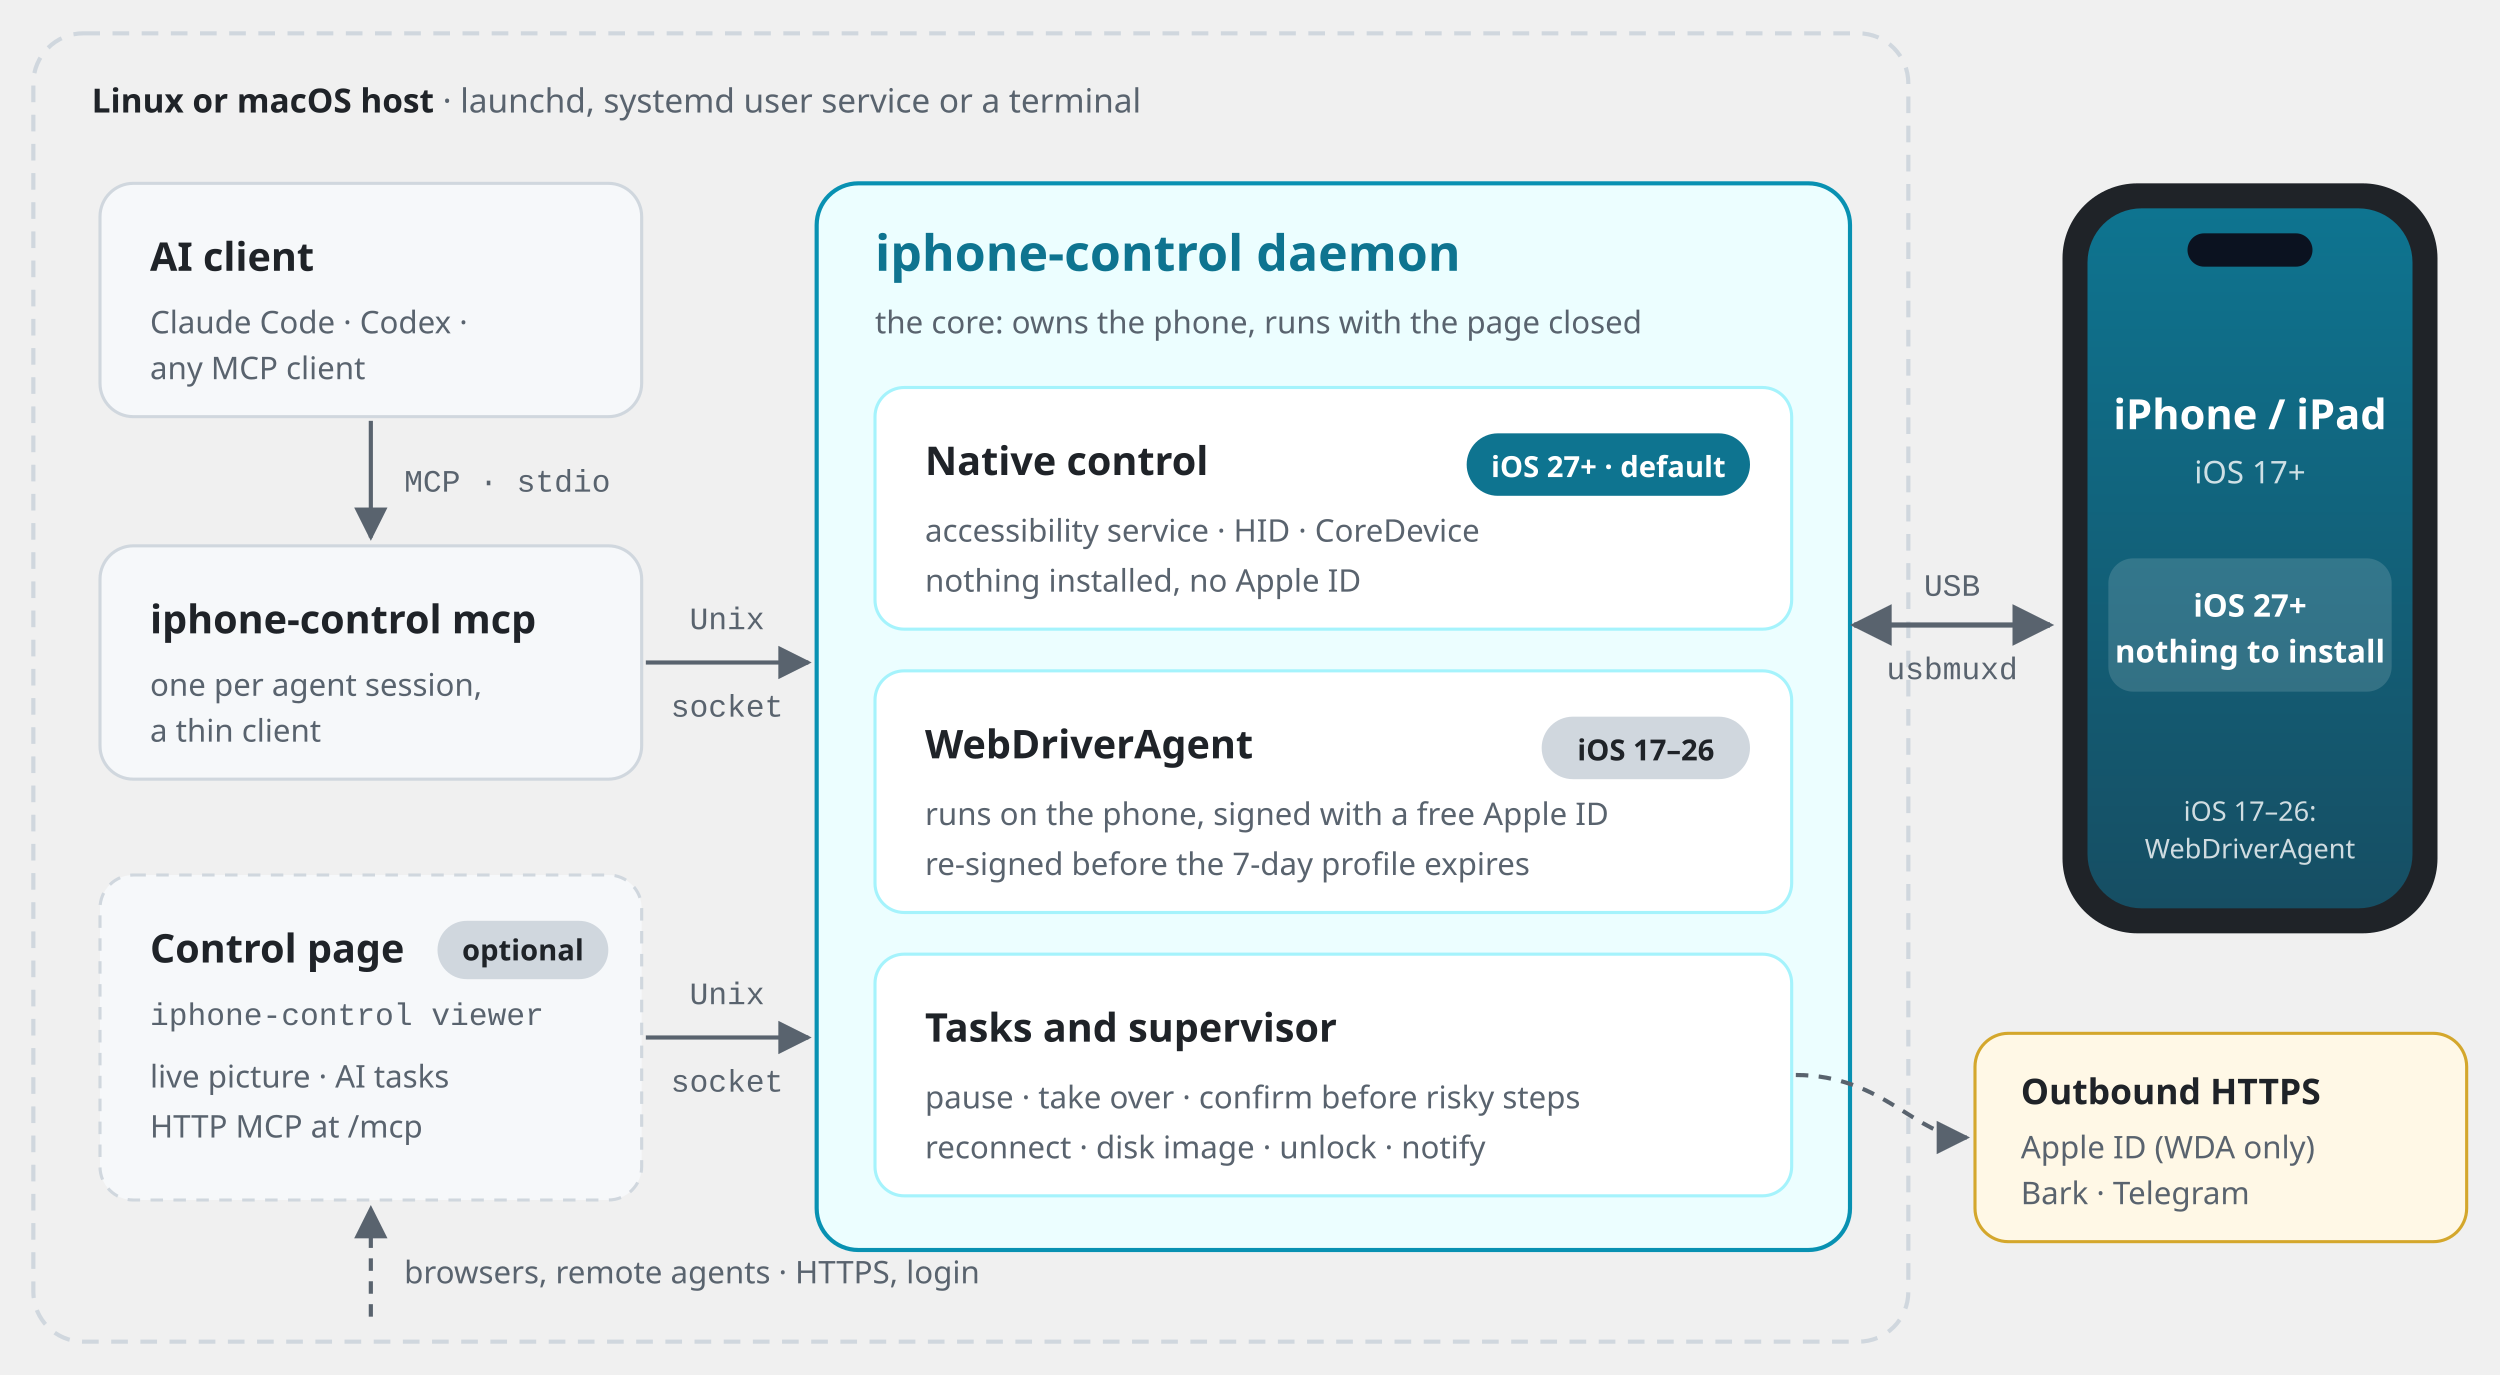
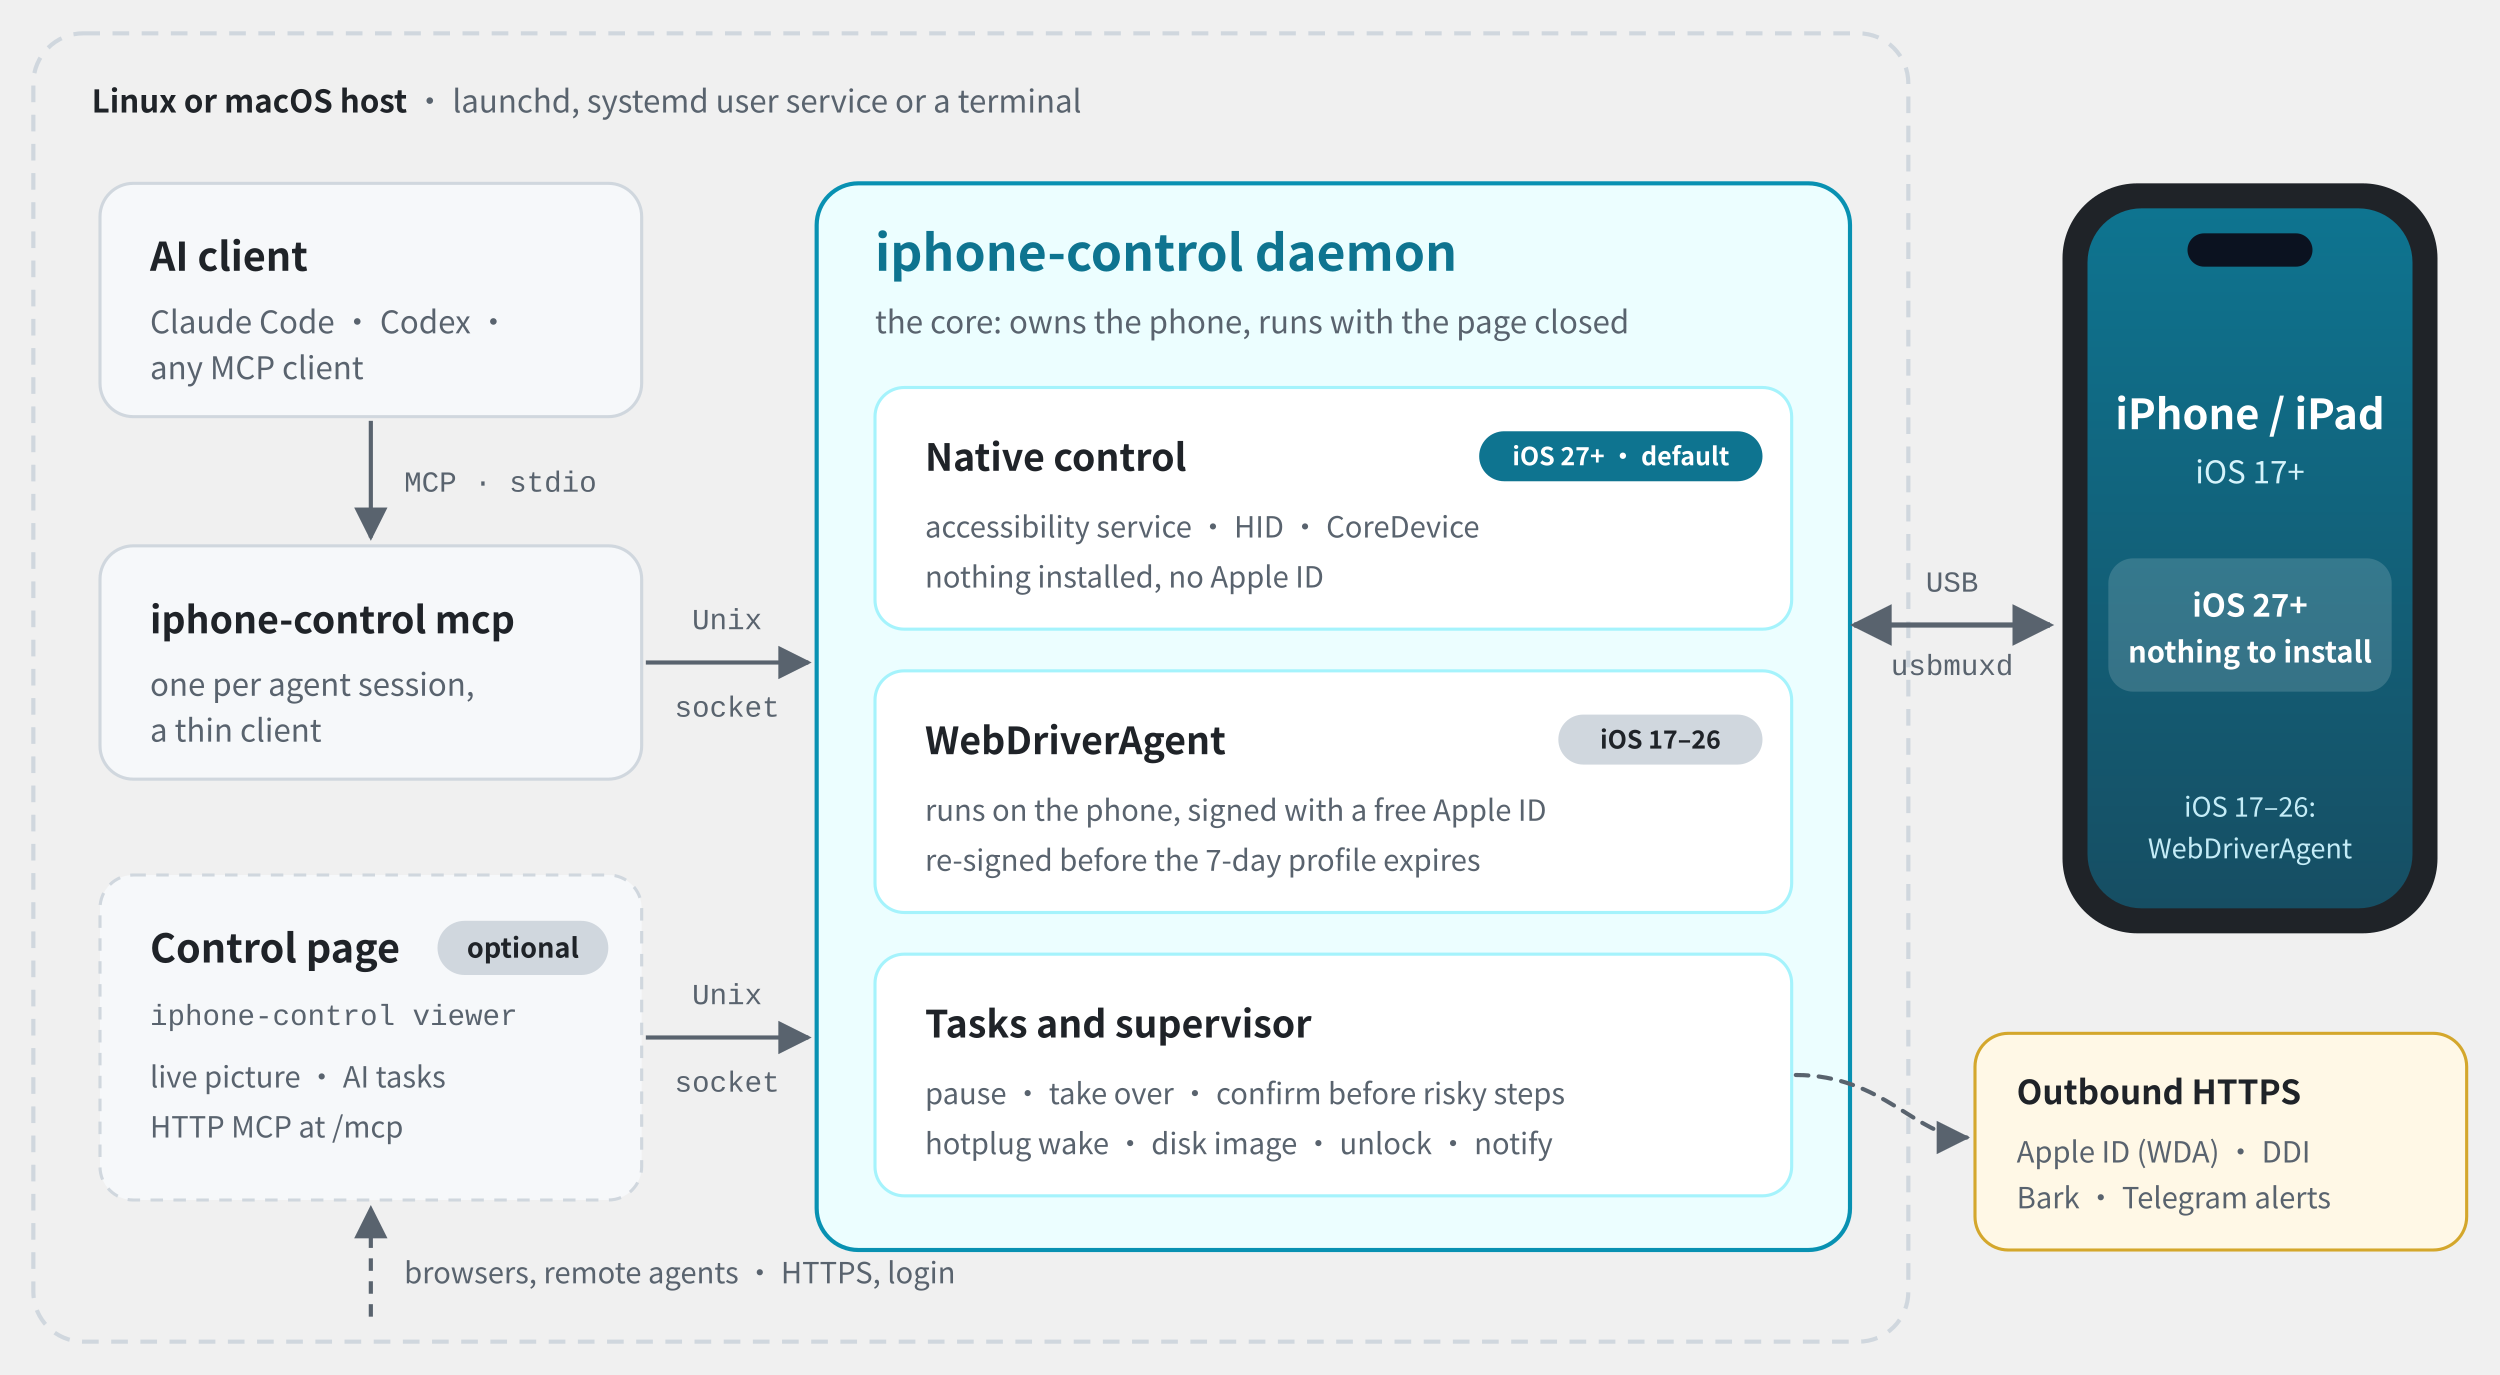
<svg xmlns="http://www.w3.org/2000/svg" viewBox="0 0 1200 660" width="1200" height="660" role="img" aria-label="iphone-control architecture: AI clients use iphone-control mcp over stdio, and the optional control page (iphone-control viewer) serves browsers and remote agents over HTTPS; both talk to the daemon over a Unix socket. The daemon is the core: it owns the iPhone or iPad over USB, natively on iOS 27 and later and through WebDriverAgent on iOS 17 to 26, and keeps running with the control page closed">
  <defs>
    <marker id="arrow" viewBox="0 0 10 10" refX="9" refY="5" markerWidth="8" markerHeight="8" orient="auto-start-reverse">
      <path d="M0 0 L10 5 L0 10 Z" fill="#59636e" />
+     </marker>
+     <marker id="arrow-brand" viewBox="0 0 10 10" refX="9" refY="5" markerWidth="8" markerHeight="8" orient="auto-start-reverse">
+       <path d="M0 0 L10 5 L0 10 Z" fill="#0891b2" />
+     </marker>
+     <marker id="arrow-green" viewBox="0 0 10 10" refX="9" refY="5" markerWidth="8" markerHeight="8" orient="auto-start-reverse">
+       <path d="M0 0 L10 5 L0 10 Z" fill="#16a34a" />
+     </marker>
+     <marker id="arrow-amber" viewBox="0 0 10 10" refX="9" refY="5" markerWidth="8" markerHeight="8" orient="auto-start-reverse">
+       <path d="M0 0 L10 5 L0 10 Z" fill="#d4a72c" />
+     </marker>
+     <marker id="arrow-red" viewBox="0 0 10 10" refX="9" refY="5" markerWidth="8" markerHeight="8" orient="auto-start-reverse">
+       <path d="M0 0 L10 5 L0 10 Z" fill="#dc2626" />
+     </marker>
+     <marker id="arrow-purple" viewBox="0 0 10 10" refX="9" refY="5" markerWidth="8" markerHeight="8" orient="auto-start-reverse">
+       <path d="M0 0 L10 5 L0 10 Z" fill="#7c3aed" />
    </marker>
    <linearGradient id="screen" x1="0" y1="0" x2="0" y2="1">
      <stop offset="0" stop-color="#0e7490" />
      <stop offset="1" stop-color="#164e63" />
    </linearGradient>
    <style>
-       text { font-family: -apple-system, BlinkMacSystemFont, 'Segoe UI', 'Noto Sans', Helvetica, Arial, sans-serif; fill: #1f2328; }
-       .h2 { font-size: 24px; font-weight: 700; }
-       .h3 { font-size: 19px; font-weight: 600; }
-       .sub { font-size: 15px; fill: #59636e; }
-       .label { font-size: 15px; fill: #59636e; font-family: ui-monospace, SFMono-Regular, 'SF Mono', Menlo, Consolas, 'Liberation Mono', monospace; }
-       .pill { font-size: 14px; font-weight: 600; }
-       .frame { font-size: 16px; fill: #59636e; }
+       text { font-family: -apple-system, BlinkMacSystemFont, 'Segoe UI', 'PingFang SC', 'Hiragino Sans GB', 'Microsoft YaHei', 'Noto Sans CJK SC', 'Source Han Sans SC', 'WenQuanYi Zen Hei', Helvetica, Arial, sans-serif; fill: #1f2328; }
+       .h1 { font-size: 22px; font-weight: 700; }
+       .h2 { font-size: 20px; font-weight: 700; }
+       .h3 { font-size: 16px; font-weight: 700; }
+       .sub { font-size: 13px; fill: #59636e; }
+       .label { font-size: 13px; fill: #59636e; font-family: ui-monospace, SFMono-Regular, 'SF Mono', Menlo, Consolas, 'Liberation Mono', monospace; }
+       .frame { font-size: 15px; fill: #59636e; }
    </style>
  </defs>
  <rect x="16" y="16" width="900" height="628" rx="24" fill="none" stroke="#d0d7de" stroke-width="2" stroke-dasharray="8 6" />
  <text x="44" y="54" class="frame">
    <tspan style="font-weight:700;fill:#1f2328">Linux or macOS host</tspan>  ·  launchd, systemd user service or a terminal</text>
  <rect x="48" y="88" width="260" height="112" rx="16" fill="#f6f8fa" stroke="#d0d7de" stroke-width="1.5" />
-   <text x="72" y="130" class="h3">AI client</text>
-   <text x="72" y="160" class="sub">Claude Code · Codex ·</text>
-   <text x="72" y="182" class="sub">any MCP client</text>
+   <text x="72" y="130" style="font-size:19px;font-weight:700;fill:#1f2328">AI client</text>
+   <text x="72" y="160" style="font-size:15px;fill:#59636e">Claude Code · Codex ·</text>
+   <text x="72" y="182" style="font-size:15px;fill:#59636e">any MCP client</text>
  <line x1="178" y1="202" x2="178" y2="258" stroke="#59636e" stroke-width="2" marker-end="url(#arrow)" />
-   <text x="194" y="236" class="label">MCP · stdio</text>
+   <text x="194" y="236" class="label" style="font-size:14px">MCP · stdio</text>
  <rect x="48" y="262" width="260" height="112" rx="16" fill="#f6f8fa" stroke="#d0d7de" stroke-width="1.5" />
-   <text x="72" y="304" class="h3">iphone-control mcp</text>
-   <text x="72" y="334" class="sub">one per agent session,</text>
-   <text x="72" y="356" class="sub">a thin client</text>
+   <text x="72" y="304" style="font-size:18px;font-weight:700;fill:#1f2328">iphone-control mcp</text>
+   <text x="72" y="334" style="font-size:15px;fill:#59636e">one per agent session,</text>
+   <text x="72" y="356" style="font-size:15px;fill:#59636e">a thin client</text>
  <line x1="310" y1="318" x2="388" y2="318" stroke="#59636e" stroke-width="2" marker-end="url(#arrow)" />
-   <text x="349" y="302" class="label" text-anchor="middle">Unix</text>
-   <text x="349" y="344" class="label" text-anchor="middle">socket</text>
+   <text x="349" y="302" class="label" text-anchor="middle" style="font-size:14px">Unix</text>
+   <text x="349" y="344" class="label" text-anchor="middle" style="font-size:14px">socket</text>
  <rect x="48" y="420" width="260" height="156" rx="16" fill="#f6f8fa" stroke="#d0d7de" stroke-width="1.5" stroke-dasharray="6 5" />
-   <text x="72" y="462" class="h3">Control page</text>
-   <rect x="210" y="442" width="82" height="28" rx="14" fill="#d0d7de" />
-   <text x="251" y="461" class="pill" text-anchor="middle">optional</text>
-   <text x="72" y="492" class="label">iphone-control viewer</text>
-   <text x="72" y="522" class="sub">live picture · AI tasks</text>
-   <text x="72" y="546" class="sub">HTTP MCP at /mcp</text>
+   <text x="72" y="462" style="font-size:19px;font-weight:700">Control page</text>
+   <rect x="210" y="442" width="82" height="26" rx="13.0" fill="#d0d7de" />
+   <text x="251.0" y="459.68" text-anchor="middle" style="font-size:13px;font-weight:600;fill:#1f2328">optional</text>
+   <text x="72" y="492" class="label" style="font-size:14px">iphone-control viewer</text>
+   <text x="72" y="522" style="font-size:14px;fill:#59636e">live picture · AI tasks</text>
+   <text x="72" y="546" style="font-size:14px;fill:#59636e">HTTP MCP at /mcp</text>
  <line x1="310" y1="498" x2="388" y2="498" stroke="#59636e" stroke-width="2" marker-end="url(#arrow)" />
-   <text x="349" y="482" class="label" text-anchor="middle">Unix</text>
-   <text x="349" y="524" class="label" text-anchor="middle">socket</text>
+   <text x="349" y="482" class="label" text-anchor="middle" style="font-size:14px">Unix</text>
+   <text x="349" y="524" class="label" text-anchor="middle" style="font-size:14px">socket</text>
  <line x1="178" y1="632" x2="178" y2="580" stroke="#59636e" stroke-width="2" stroke-dasharray="6 5" marker-end="url(#arrow)" />
-   <text x="194" y="616" class="sub">browsers, remote agents · HTTPS, login</text>
+   <text x="194" y="616" style="font-size:14px;fill:#59636e">browsers, remote agents · HTTPS, login</text>
  <rect x="392" y="88" width="496" height="512" rx="20" fill="#ecfeff" stroke="#0891b2" stroke-width="2" />
-   <text x="420" y="130" class="h2" style="fill:#0e7490">iphone-control daemon</text>
-   <text x="420" y="160" class="sub">the core: owns the phone, runs with the page closed</text>
+   <text x="420" y="130" style="font-size:24px;font-weight:700;fill:#0e7490">iphone-control daemon</text>
+   <text x="420" y="160" style="font-size:15px;fill:#59636e">the core: owns the phone, runs with the page closed</text>
  <rect x="420" y="186" width="440" height="116" rx="14" fill="#ffffff" stroke="#a5f3fc" stroke-width="1.5" />
-   <text x="444" y="228" class="h3">Native control</text>
-   <rect x="704" y="208" width="136" height="30" rx="15" fill="#0e7490" />
-   <text x="772" y="229" class="pill" style="fill:#ffffff" text-anchor="middle">iOS 27+ · default</text>
-   <text x="444" y="260" class="sub">accessibility service · HID · CoreDevice</text>
-   <text x="444" y="284" class="sub">nothing installed, no Apple ID</text>
+   <text x="444" y="226" style="font-size:18px;font-weight:700;fill:#1f2328">Native control</text>
+   <rect x="710" y="207" width="136" height="24" rx="12.0" fill="#0e7490" />
+   <text x="778.0" y="223.32" text-anchor="middle" style="font-size:12px;font-weight:600;fill:#ffffff">iOS 27+ · default</text>
+   <text x="444" y="258" style="font-size:14px;fill:#59636e">accessibility service · HID · CoreDevice</text>
+   <text x="444" y="282" style="font-size:14px;fill:#59636e">nothing installed, no Apple ID</text>
  <rect x="420" y="322" width="440" height="116" rx="14" fill="#ffffff" stroke="#a5f3fc" stroke-width="1.5" />
-   <text x="444" y="364" class="h3">WebDriverAgent</text>
-   <rect x="740" y="344" width="100" height="30" rx="15" fill="#d0d7de" />
-   <text x="790" y="365" class="pill" text-anchor="middle">iOS 17–26</text>
-   <text x="444" y="396" class="sub">runs on the phone, signed with a free Apple ID</text>
-   <text x="444" y="420" class="sub">re-signed before the 7-day profile expires</text>
+   <text x="444" y="362" style="font-size:18px;font-weight:700;fill:#1f2328">WebDriverAgent</text>
+   <rect x="748" y="343" width="98" height="24" rx="12.0" fill="#d0d7de" />
+   <text x="797.0" y="359.32" text-anchor="middle" style="font-size:12px;font-weight:600;fill:#1f2328">iOS 17–26</text>
+   <text x="444" y="394" style="font-size:14px;fill:#59636e">runs on the phone, signed with a free Apple ID</text>
+   <text x="444" y="418" style="font-size:14px;fill:#59636e">re-signed before the 7-day profile expires</text>
  <rect x="420" y="458" width="440" height="116" rx="14" fill="#ffffff" stroke="#a5f3fc" stroke-width="1.5" />
-   <text x="444" y="500" class="h3">Tasks and supervisor</text>
-   <text x="444" y="532" class="sub">pause · take over · confirm before risky steps</text>
-   <text x="444" y="556" class="sub">reconnect · disk image · unlock · notify</text>
+   <text x="444" y="498" style="font-size:18px;font-weight:700;fill:#1f2328">Tasks and supervisor</text>
+   <text x="444" y="530" style="font-size:14px;fill:#59636e">pause · take over · confirm before risky steps</text>
+   <text x="444" y="554" style="font-size:14px;fill:#59636e">hotplug wake · disk image · unlock · notify</text>
  <line x1="890" y1="300" x2="984" y2="300" stroke="#59636e" stroke-width="2.5" marker-start="url(#arrow)" marker-end="url(#arrow)" />
-   <text x="937" y="286" class="label" text-anchor="middle">USB</text>
-   <text x="937" y="326" class="label" text-anchor="middle">usbmuxd</text>
+   <text x="937" y="284" class="label" text-anchor="middle" style="font-size:14px">USB</text>
+   <text x="937" y="324" class="label" text-anchor="middle" style="font-size:14px">usbmuxd</text>
  <rect x="990" y="88" width="180" height="360" rx="36" fill="#1f2328" />
  <rect x="1002" y="100" width="156" height="336" rx="26" fill="url(#screen)" />
  <rect x="1050" y="112" width="60" height="16" rx="8" fill="#0b1220" />
-   <text x="1080" y="206" text-anchor="middle" style="fill:#ffffff;font-size:20px;font-weight:700">iPhone / iPad</text>
-   <text x="1080" y="232" text-anchor="middle" style="fill:#ffffff;font-size:15px;opacity:.8">iOS 17+</text>
-   <rect x="1012" y="268" width="136" height="64" rx="12" fill="#ffffff" fill-opacity="0.14" />
-   <text x="1080" y="296" text-anchor="middle" style="fill:#ffffff;font-size:15px;font-weight:600">iOS 27+</text>
-   <text x="1080" y="318" text-anchor="middle" style="fill:#ffffff;font-size:15px;font-weight:600">nothing to install</text>
-   <text x="1080" y="394" text-anchor="middle" style="fill:#ffffff;font-size:13px;opacity:.8">iOS 17–26:</text>
-   <text x="1080" y="412" text-anchor="middle" style="fill:#ffffff;font-size:13px;opacity:.8">WebDriverAgent</text>
-   <path d="M862 516 C 904 516, 920 546, 944 546" fill="none" stroke="#59636e" stroke-width="2" stroke-dasharray="6 5" marker-end="url(#arrow)" />
-   <rect x="948" y="496" width="236" height="100" rx="16" fill="#fff8e6" stroke="#d4a72c" stroke-width="1.5" />
-   <text x="970" y="530" class="h3" style="font-size:17px">Outbound HTTPS</text>
-   <text x="970" y="556" class="sub">Apple ID (WDA only)</text>
-   <text x="970" y="578" class="sub">Bark · Telegram</text>
+   <text x="1080" y="206" text-anchor="middle" style="font-size:20px;font-weight:700;fill:#ffffff">iPhone / iPad</text>
+   <text x="1080" y="232" text-anchor="middle" style="font-size:15px;fill:#d5f3fb">iOS 17+</text>
+   <rect x="1012" y="268" width="136" height="64" rx="12" fill="#ffffff" fill-opacity="0.15" />
+   <text x="1080" y="296" text-anchor="middle" style="font-size:15px;font-weight:600;fill:#ffffff">iOS 27+</text>
+   <text x="1080" y="318" text-anchor="middle" style="font-size:14px;font-weight:600;fill:#ffffff">nothing to install</text>
+   <text x="1080" y="392" text-anchor="middle" style="font-size:13px;fill:#c4ecf7">iOS 17–26:</text>
+   <text x="1080" y="412" text-anchor="middle" style="font-size:13px;fill:#c4ecf7">WebDriverAgent</text>
+   <path d="M862 516 C 904 516, 920 546, 944 546" fill="none" stroke="#59636e" stroke-width="2" stroke-linecap="round" stroke-linejoin="round" stroke-dasharray="6 5" marker-end="url(#arrow)" />
+   <rect x="948" y="496" width="236" height="104" rx="16" fill="#fff8e6" stroke="#d4a72c" stroke-width="1.5" />
+   <text x="968" y="530" style="font-size:16px;font-weight:700;fill:#1f2328">Outbound HTTPS</text>
+   <text x="968" y="558" style="font-size:14px;fill:#59636e">Apple ID (WDA) · DDI</text>
+   <text x="968" y="580" style="font-size:14px;fill:#59636e">Bark · Telegram alerts</text>
</svg>
